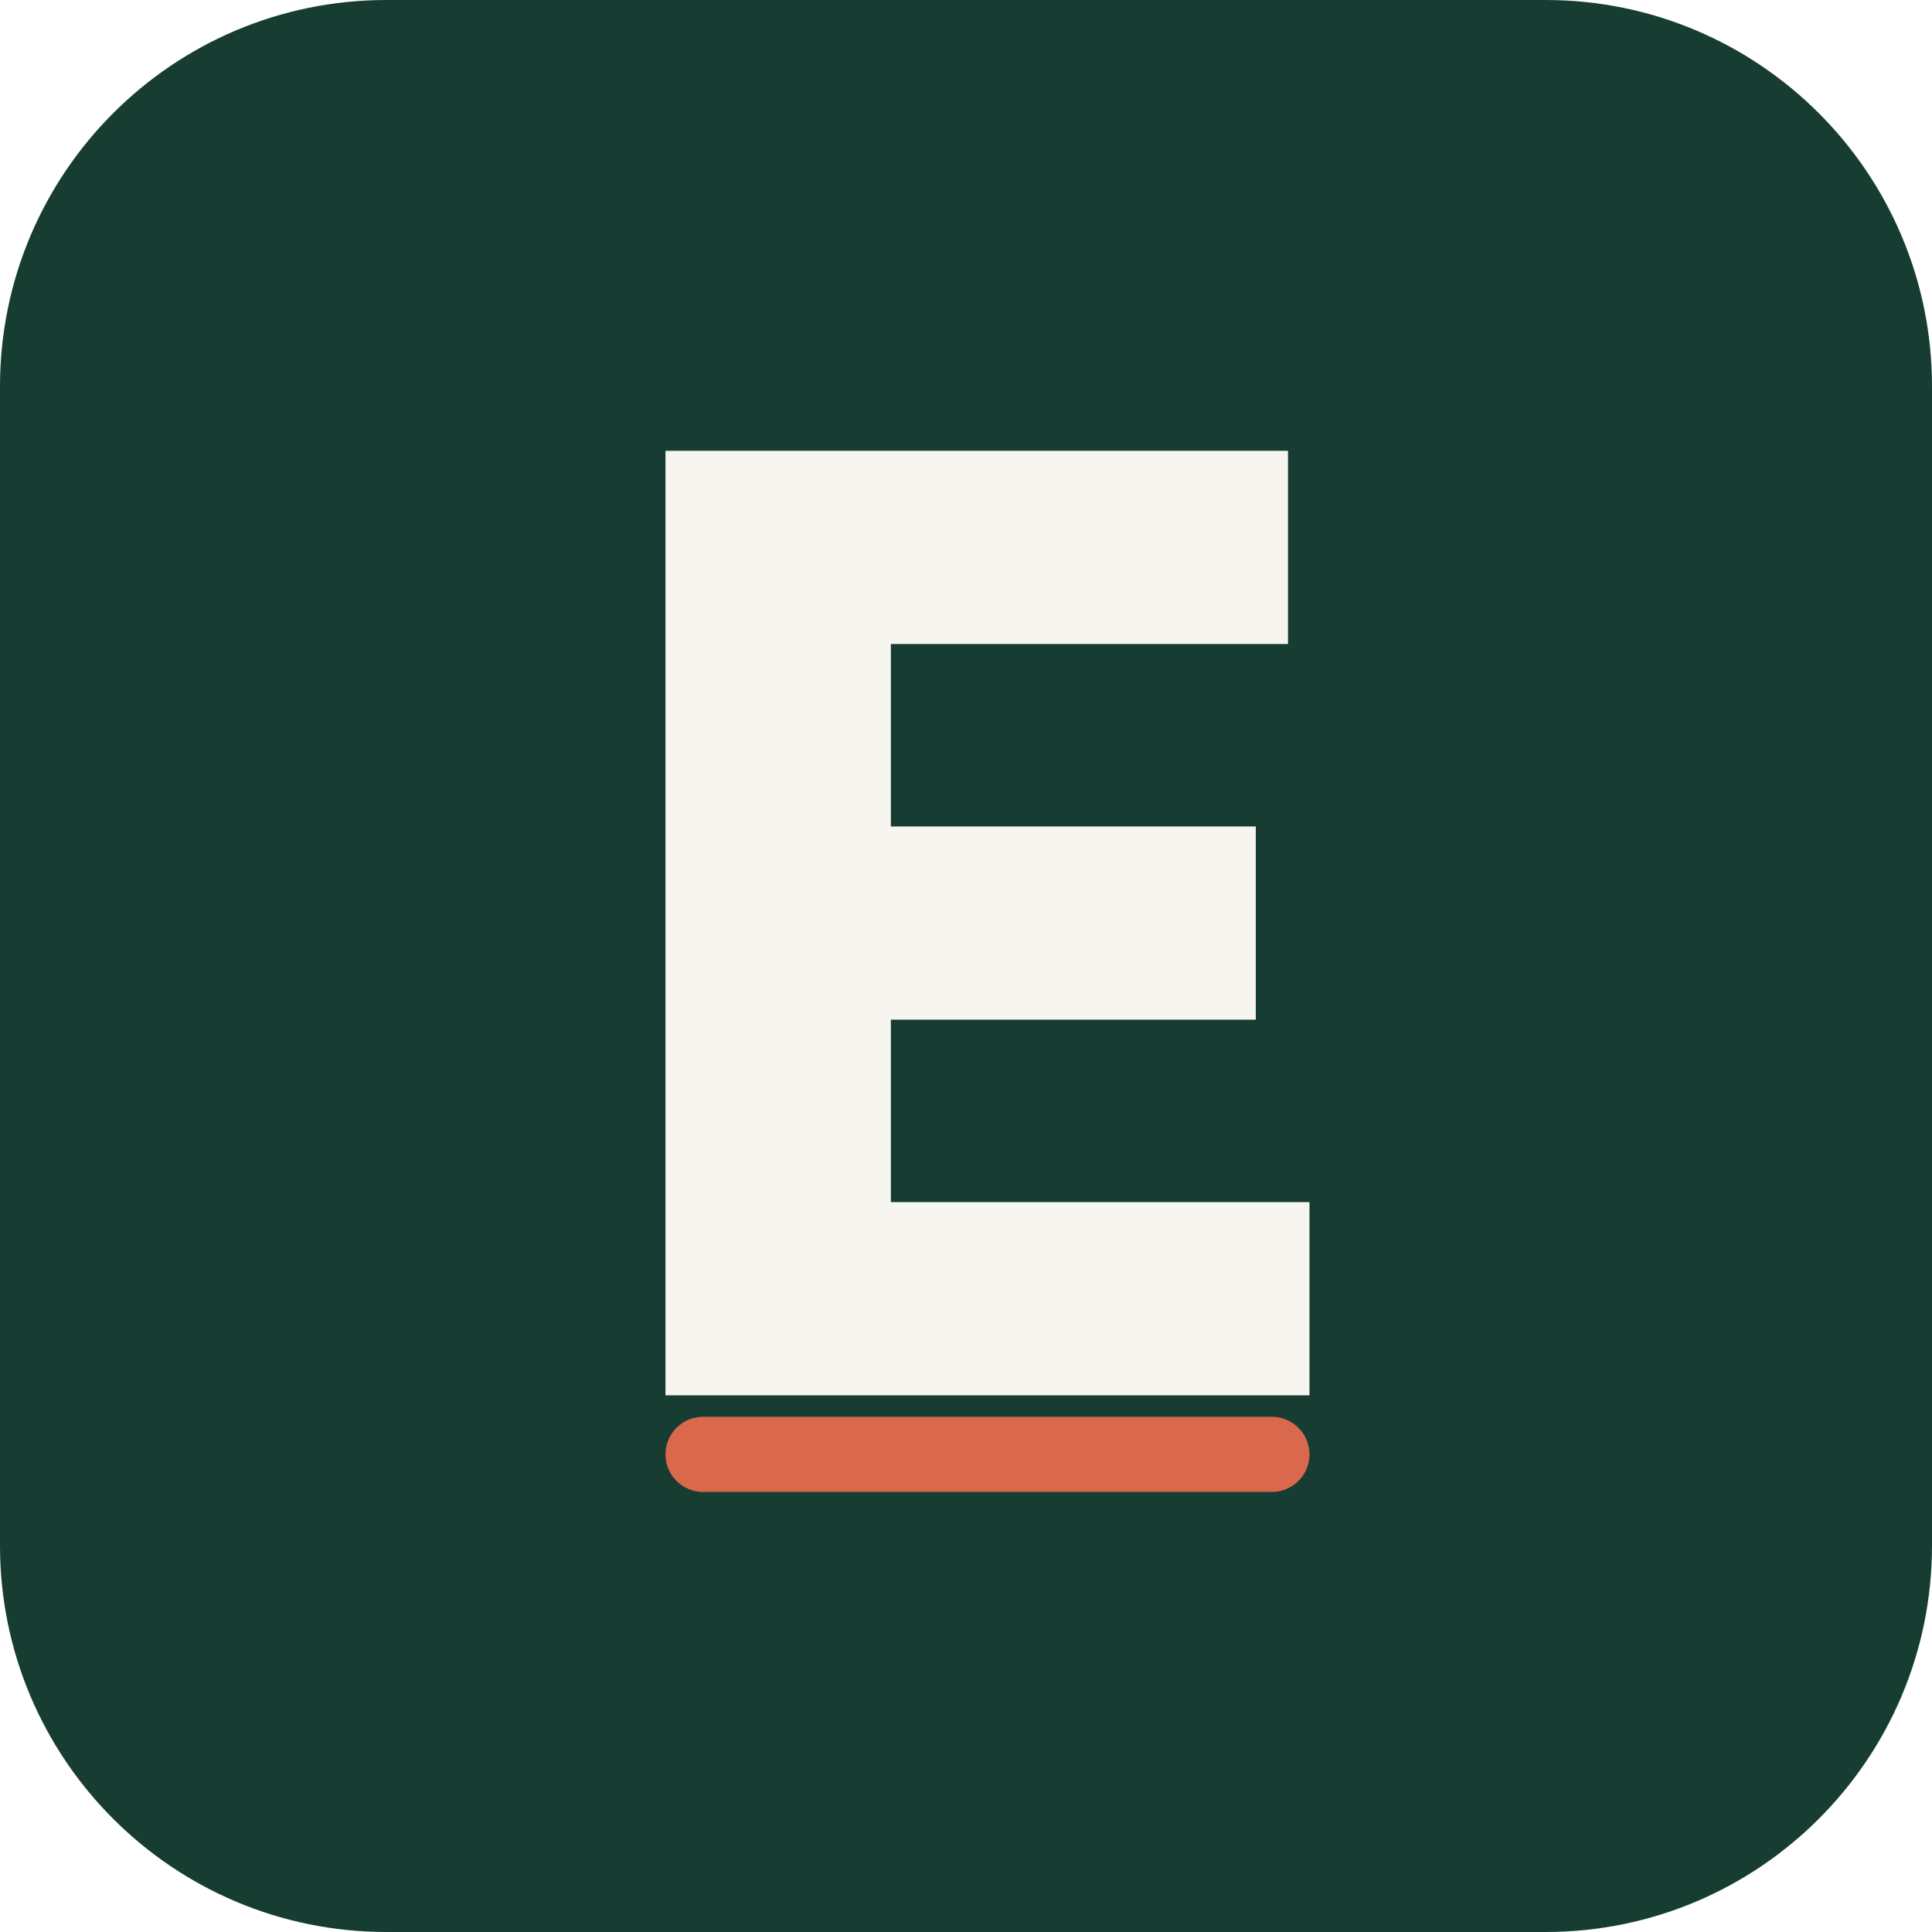
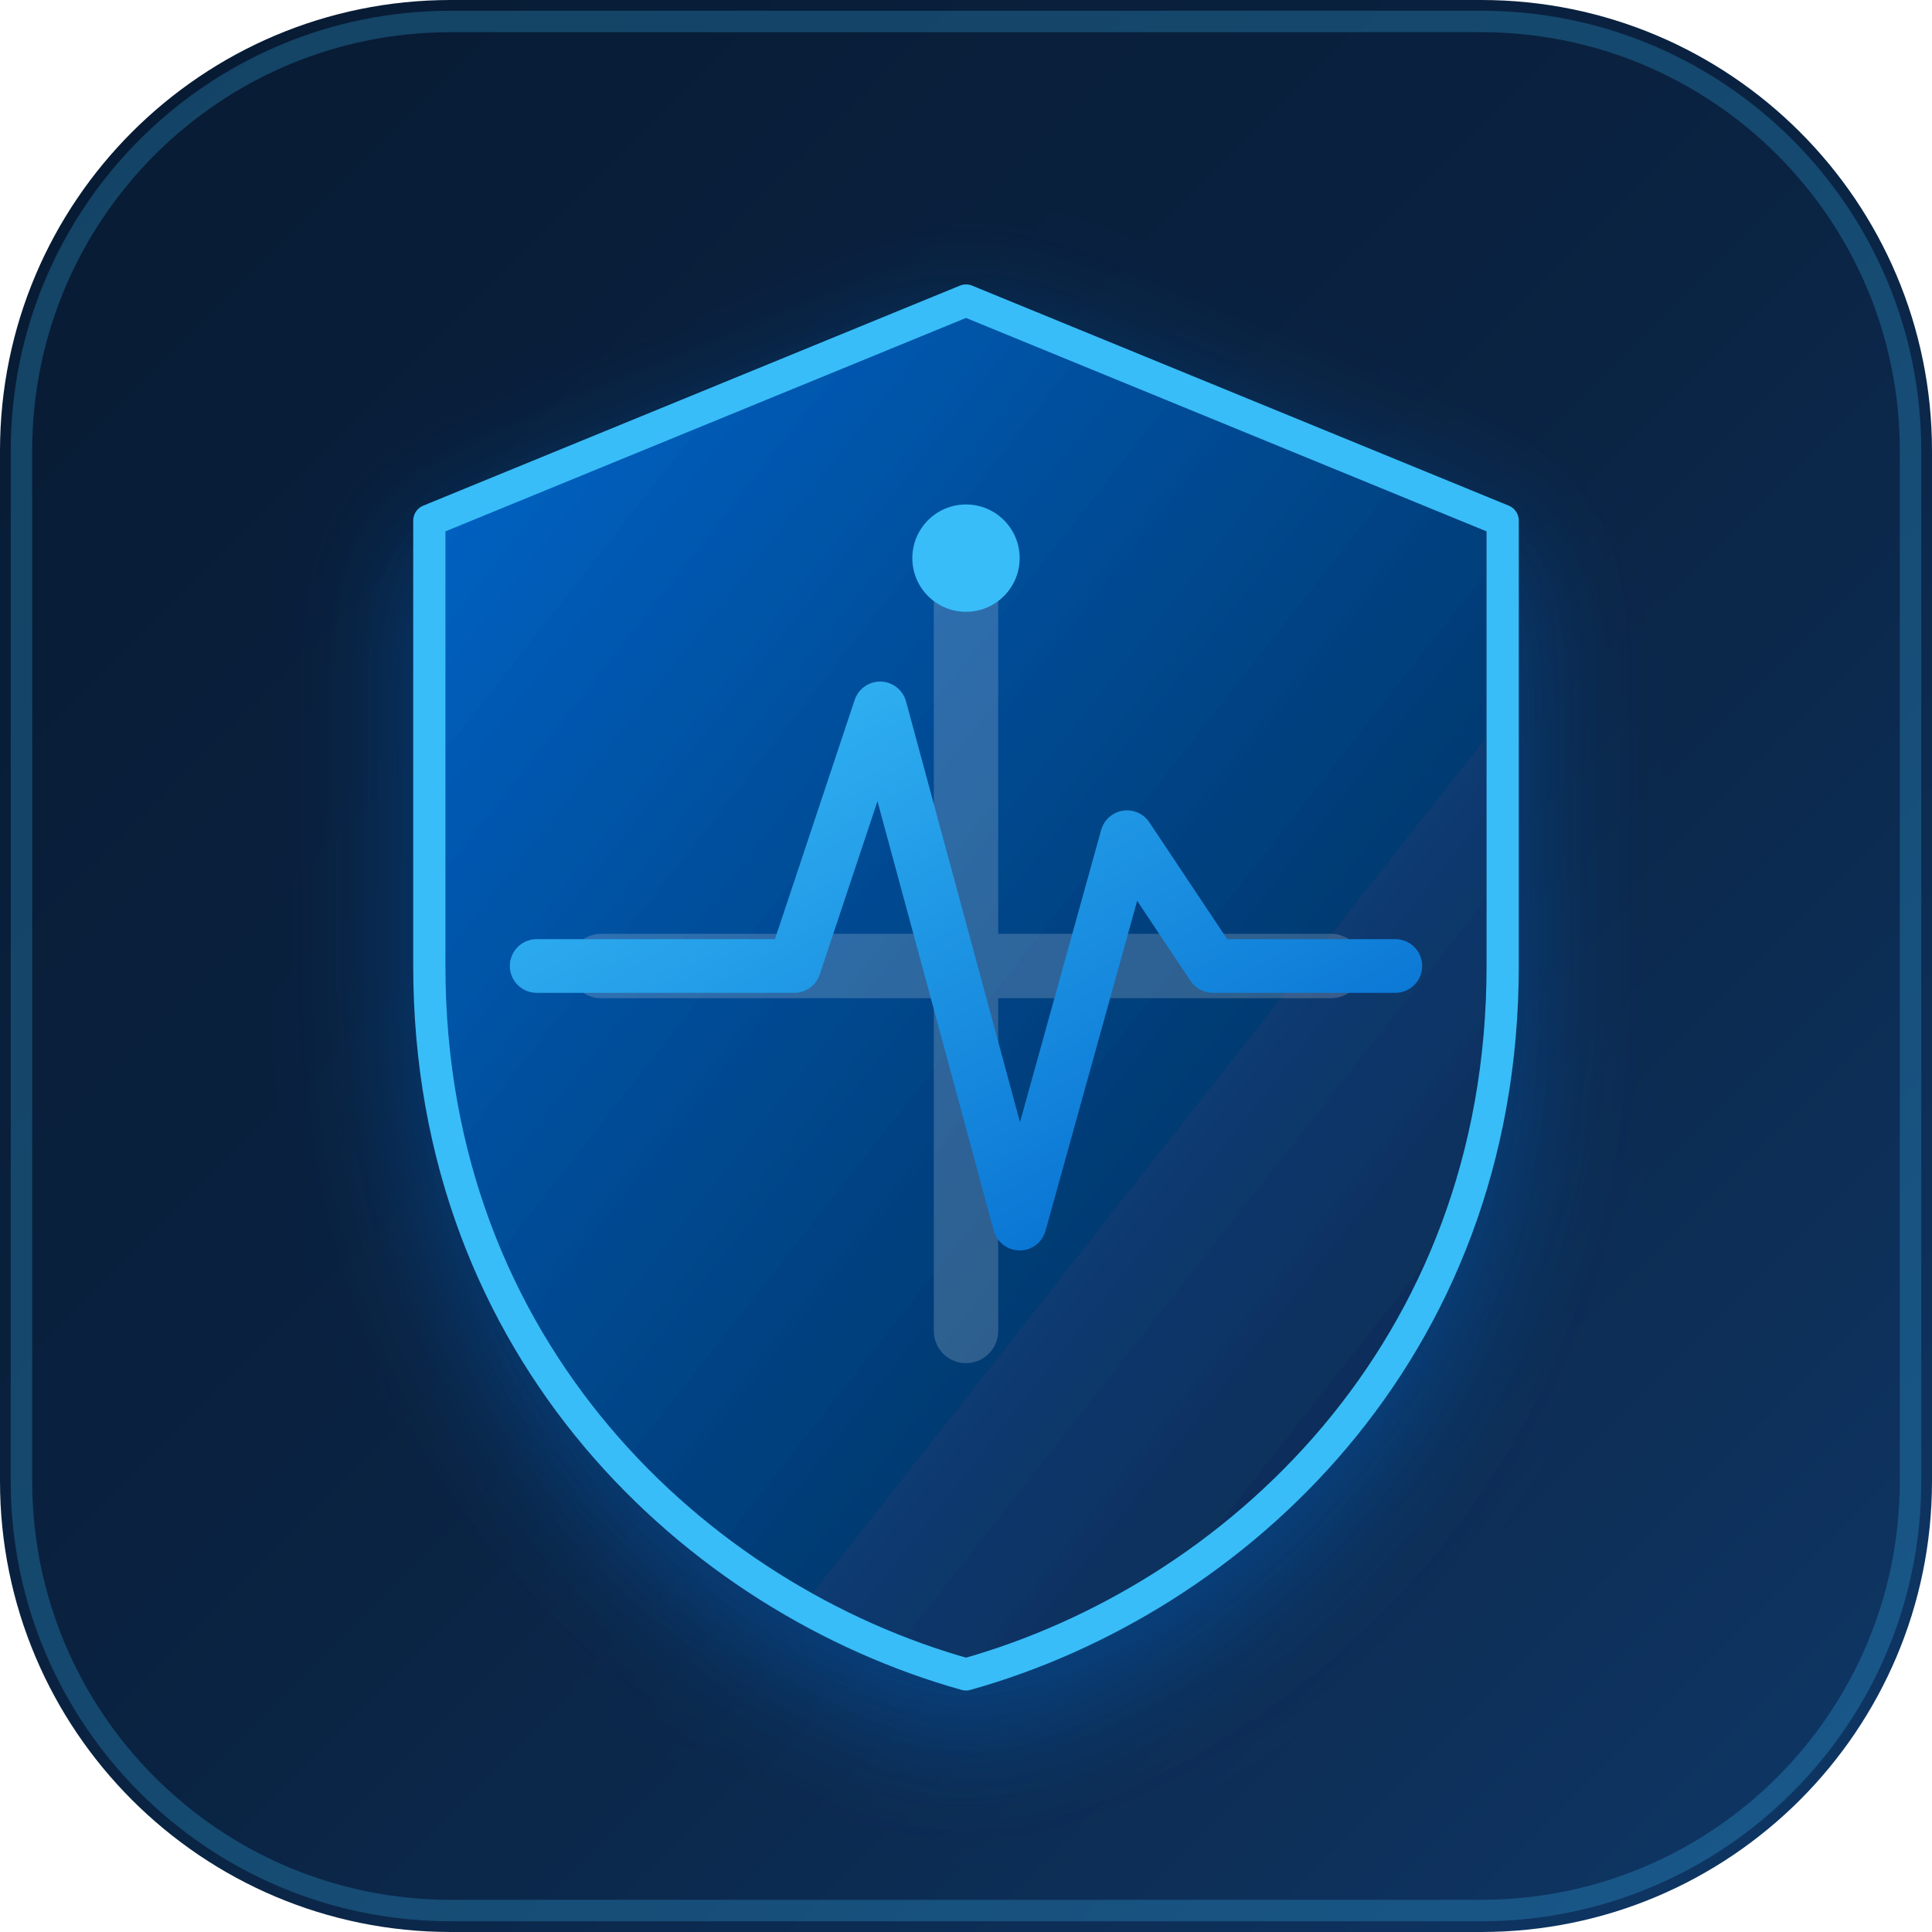
<svg xmlns="http://www.w3.org/2000/svg" width="180" height="180" viewBox="0 0 180 180" fill="none">
-   <rect width="180" height="180" rx="36" fill="#173d32" />
-   <path d="M62 42h58v18H83v17h34v18H83v17h39v18H62z" fill="#f7f5ef" />
-   <rect x="62" y="132" width="60" height="7" rx="3.5" fill="#d9684d" />
+   <defs>
+     <linearGradient id="emg-bg" x1="0%" y1="0%" x2="100%" y2="100%">
+       <stop offset="0%" stop-color="#071A32" />
+       <stop offset="50%" stop-color="#0A2342" />
+       <stop offset="100%" stop-color="#0F3868" />
+     </linearGradient>
+     <linearGradient id="emg-shield" x1="0%" y1="0%" x2="100%" y2="100%">
+       <stop offset="0%" stop-color="#0066CC" />
+       <stop offset="100%" stop-color="#0A2342" />
+     </linearGradient>
+     <linearGradient id="emg-pulse" x1="0%" y1="0%" x2="100%" y2="100%">
+       <stop offset="0%" stop-color="#38BDF8" />
+       <stop offset="100%" stop-color="#0066CC" />
+     </linearGradient>
+     <filter id="emg-glow" x="-20%" y="-20%" width="140%" height="140%">
+       <feDropShadow dx="0" dy="4" stdDeviation="6" flood-color="#0066CC" flood-opacity="0.45" />
+     </filter>
+   </defs>
+   <rect width="180" height="180" rx="42" fill="url(#emg-bg)" />
+   <rect x="2" y="2" width="176" height="176" rx="40" stroke="rgba(56, 189, 248, 0.25)" stroke-width="2" />
+   <g filter="url(#emg-glow)">
+     <path d="M90 28L40 48.5V90C40 126 65 149 90 156C115 149 140 126 140 90V48.5L90 28Z" fill="url(#emg-shield)" stroke="#38BDF8" stroke-width="3" stroke-linejoin="round" />
+   </g>
+   <path d="M90 56V124M56 90H124" stroke="rgba(255, 255, 255, 0.18)" stroke-width="6" stroke-linecap="round" />
+   <path d="M50 90H74L82 66L95 114L105 78L113 90H130" stroke="url(#emg-pulse)" stroke-width="5" stroke-linecap="round" stroke-linejoin="round" />
+   <circle cx="90" cy="52" r="5" fill="#38BDF8" />
</svg>
